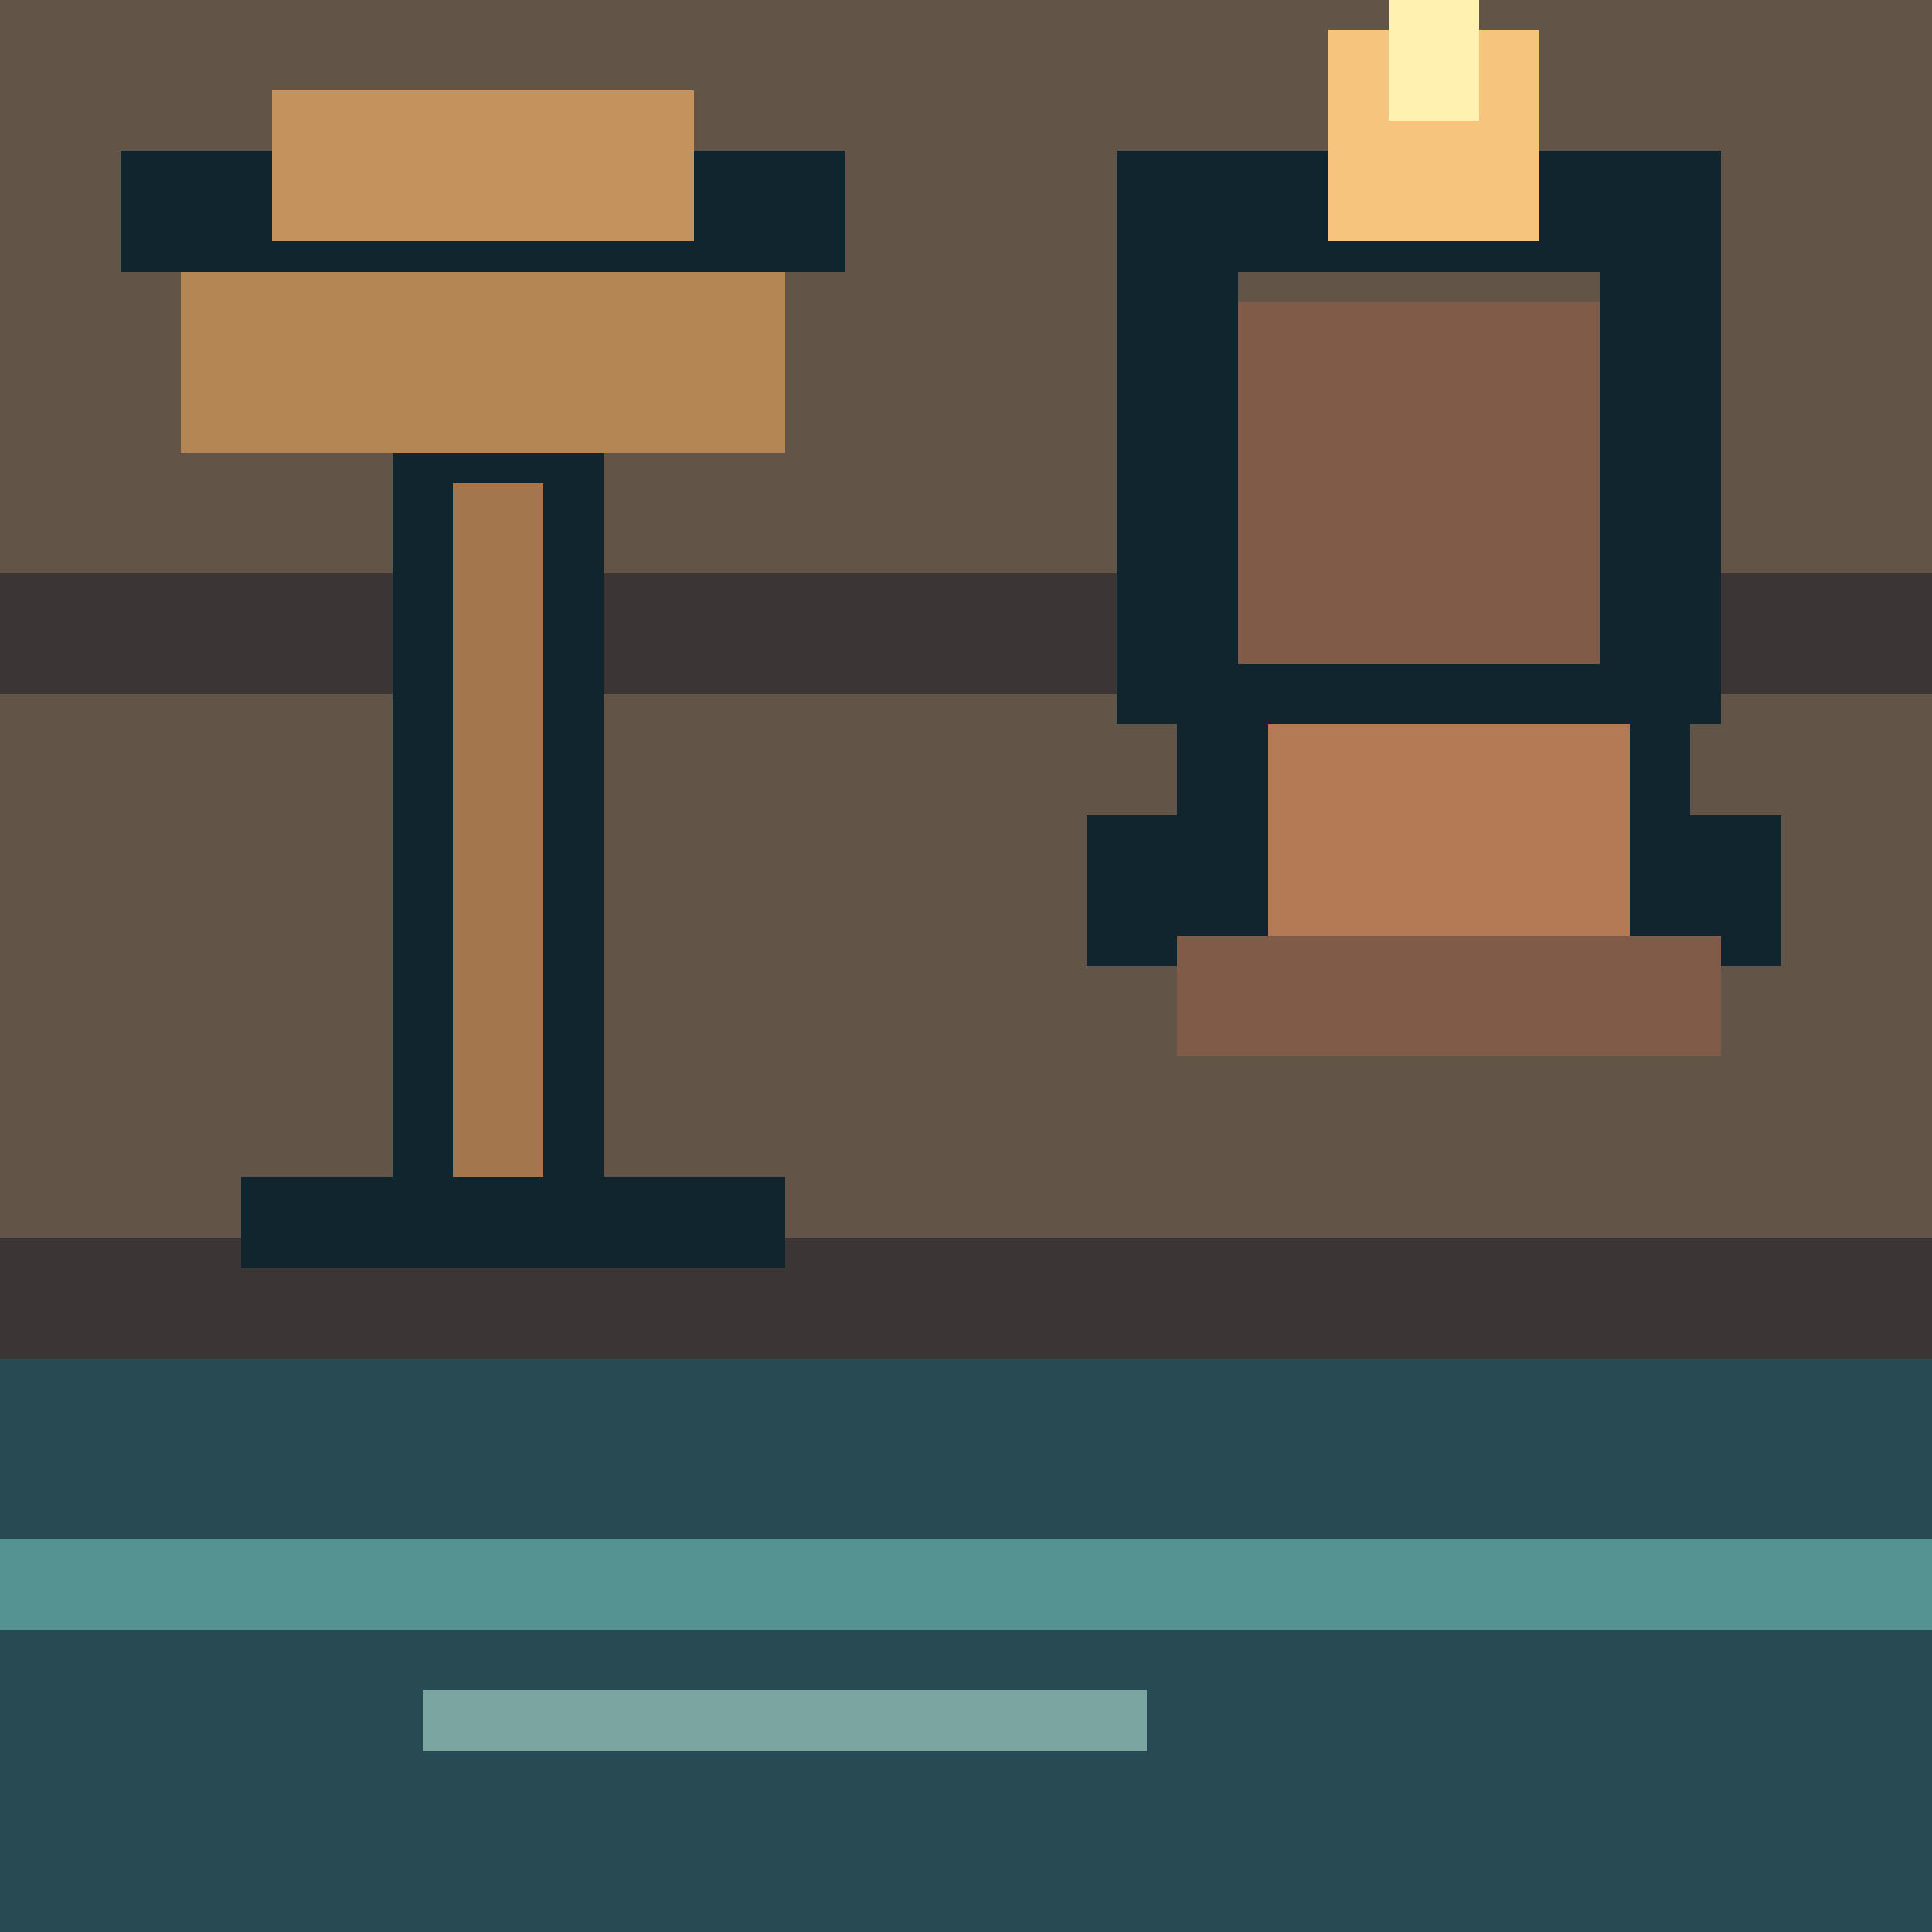
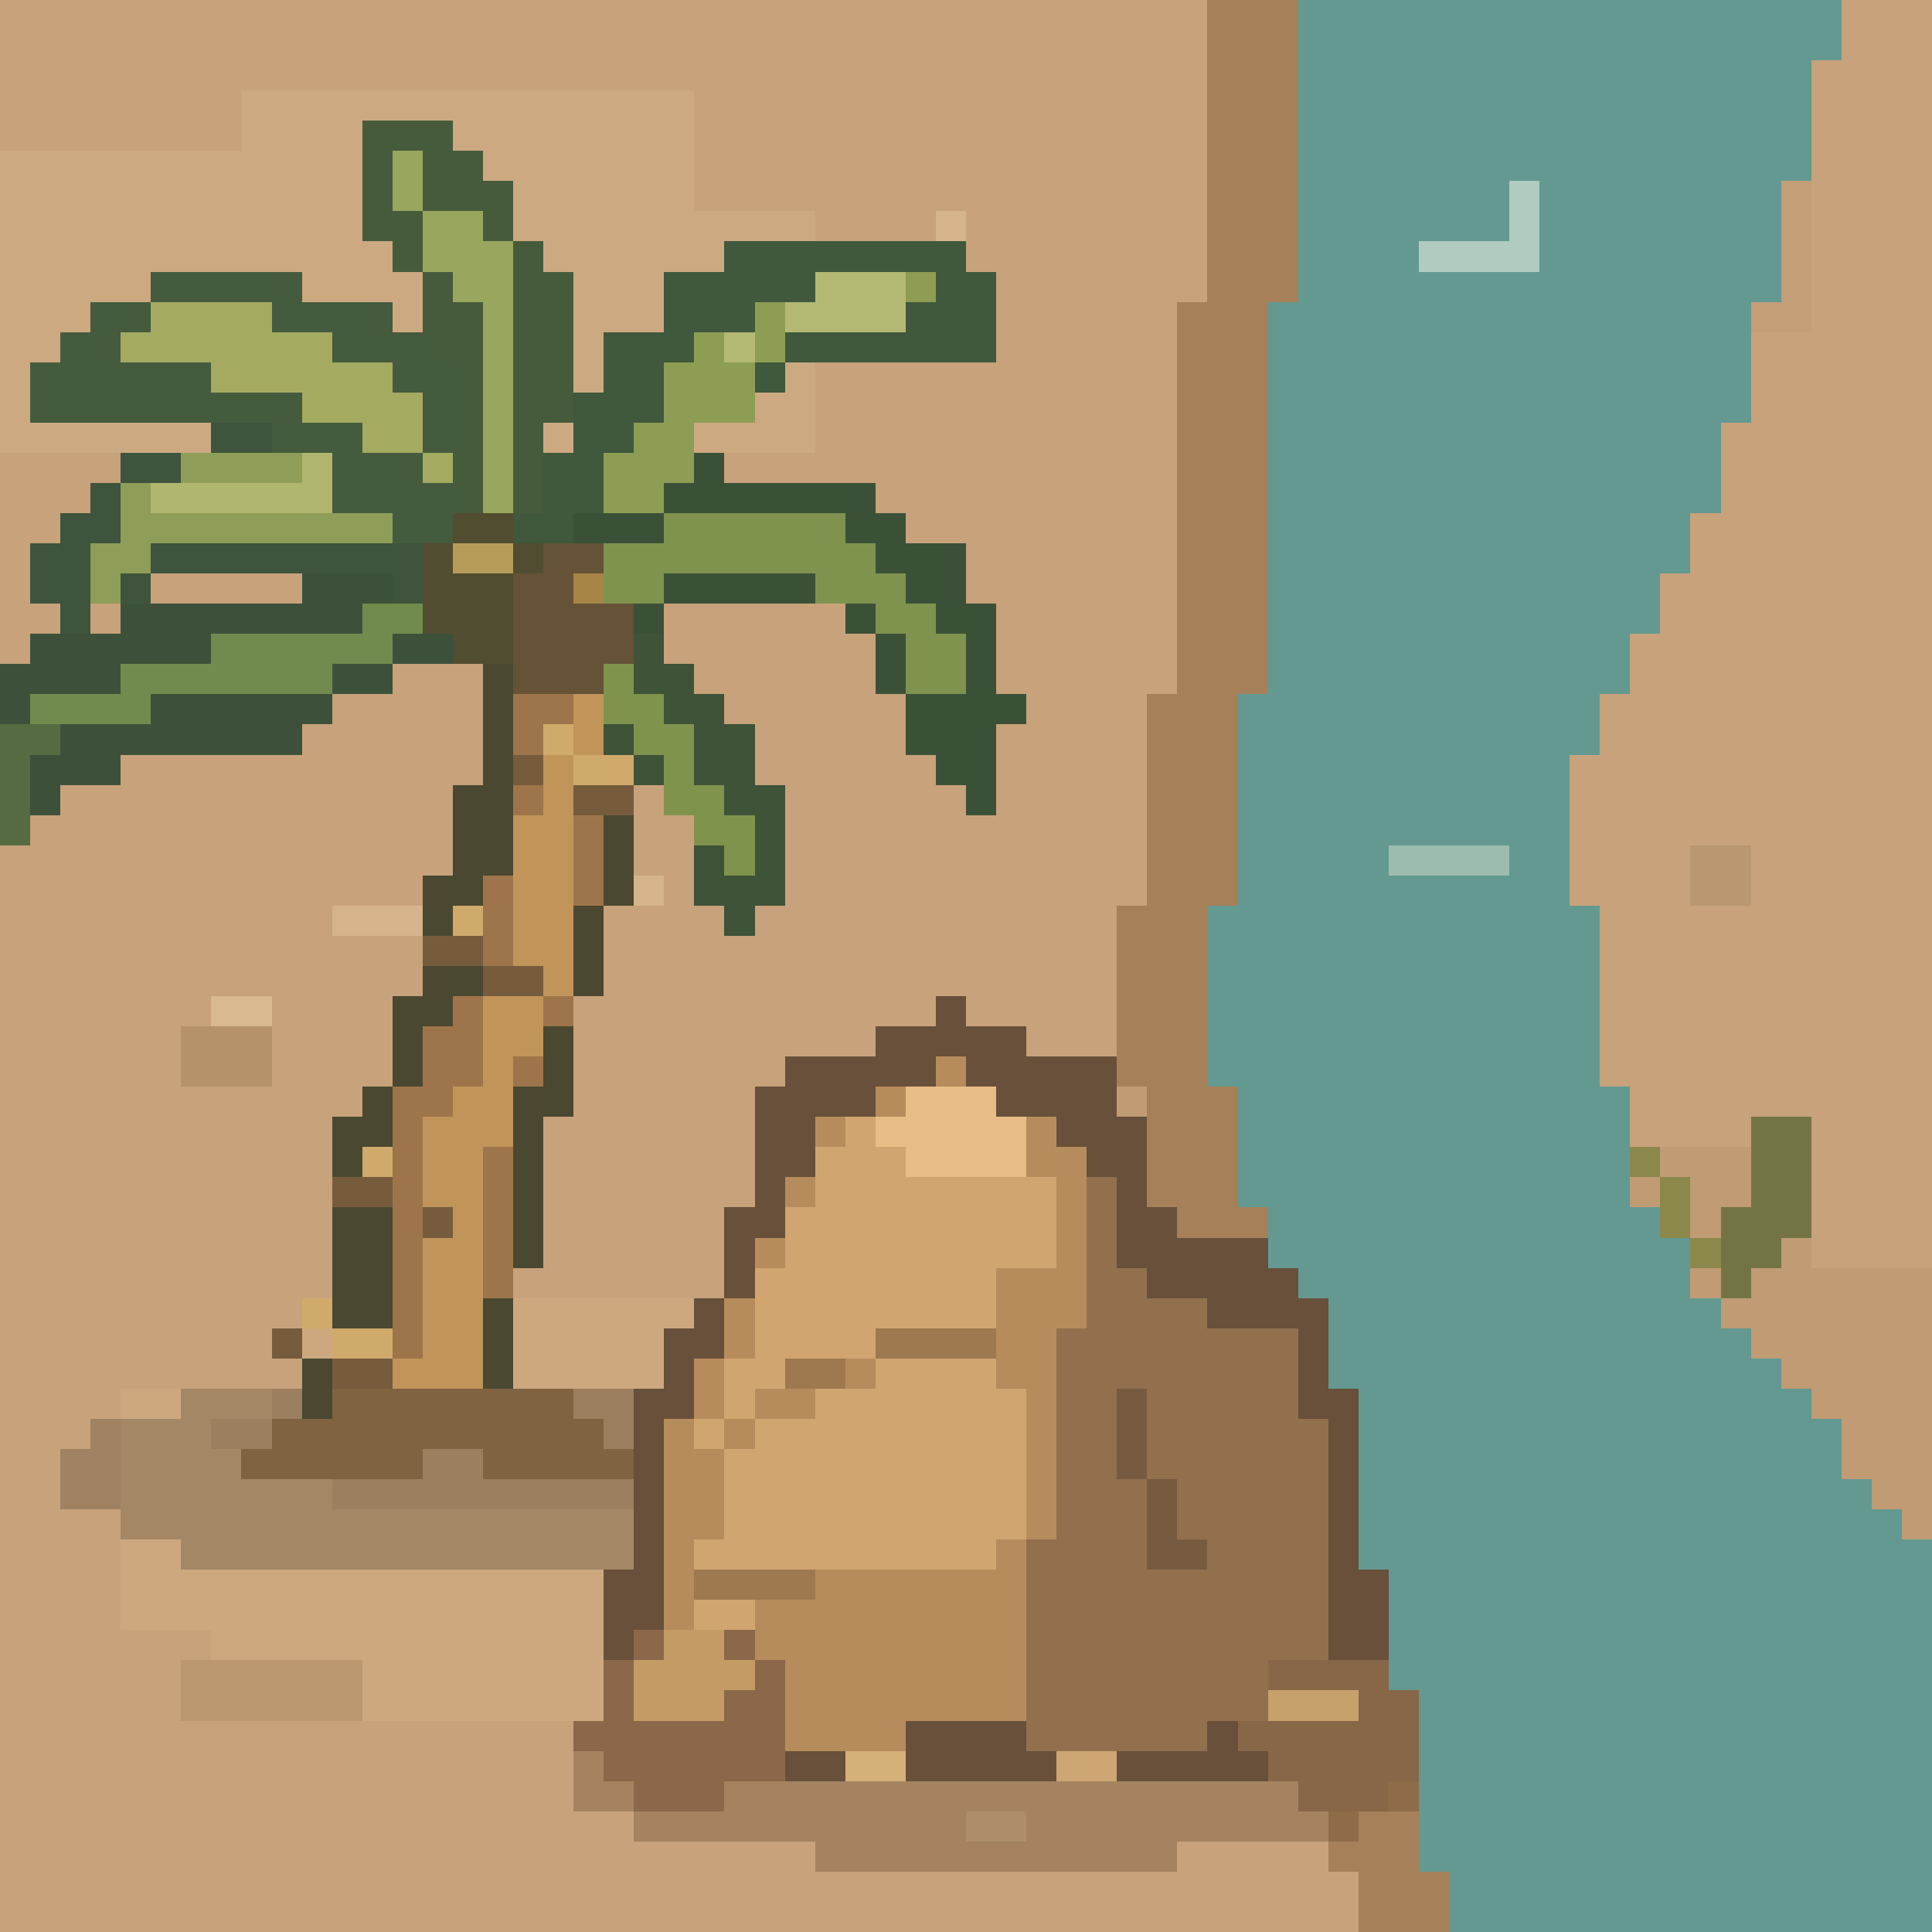
<svg xmlns="http://www.w3.org/2000/svg" width="64" height="64" viewBox="0 0 64 64" shape-rendering="crispEdges">
-   <rect x="0" y="0" width="64" height="64" fill="#625447" />
-   <rect x="0" y="19" width="64" height="4" fill="#3b3535" />
-   <rect x="0" y="41" width="64" height="4" fill="#3b3535" />
-   <rect x="0" y="45" width="64" height="19" fill="#284a53" />
-   <rect x="0" y="51" width="64" height="3" fill="#559393" />
-   <rect x="14" y="56" width="24" height="2" fill="#7aa5a1" />
-   <rect x="4" y="5" width="24" height="4" fill="#10252d" />
-   <rect x="6" y="9" width="20" height="6" fill="#b48654" />
-   <rect x="9" y="3" width="14" height="5" fill="#c3925d" />
-   <rect x="13" y="15" width="7" height="24" fill="#10252d" />
-   <rect x="15" y="16" width="3" height="25" fill="#a4764e" />
-   <rect x="8" y="39" width="18" height="3" fill="#10252d" />
-   <rect x="36" y="27" width="23" height="5" fill="#10252d" />
-   <rect x="39" y="21" width="17" height="8" fill="#10252d" />
-   <rect x="42" y="24" width="12" height="7" fill="#b47a56" />
-   <rect x="39" y="31" width="18" height="4" fill="#805b47" />
-   <rect x="37" y="5" width="20" height="4" fill="#10252d" />
-   <rect x="37" y="9" width="4" height="15" fill="#10252d" />
-   <rect x="53" y="9" width="4" height="15" fill="#10252d" />
-   <rect x="41" y="10" width="12" height="12" fill="#805b47" />
-   <rect x="44" y="1" width="7" height="7" fill="#f6c47d" />
-   <rect x="46" y="0" width="3" height="4" fill="#fff1b0" />
+   <rect x="43" y="0" width="18" height="2" fill="#639991" />
+   <rect x="61" y="0" width="3" height="2" fill="#c7a27b" />
+   <rect x="0" y="0" width="40" height="3" fill="#c7a27b" />
+   <rect x="8" y="3" width="15" height="1" fill="#cca981" />
+   <rect x="0" y="3" width="8" height="2" fill="#c7a27b" />
+   <rect x="8" y="4" width="4" height="1" fill="#cca981" />
+   <rect x="12" y="4" width="3" height="1" fill="#465b3b" />
+   <rect x="15" y="4" width="8" height="1" fill="#cca981" />
+   <rect x="14" y="5" width="2" height="1" fill="#465b3b" />
+   <rect x="16" y="5" width="7" height="1" fill="#cca981" />
+   <rect x="43" y="2" width="17" height="4" fill="#639991" />
+   <rect x="12" y="5" width="1" height="2" fill="#465b3b" />
+   <rect x="13" y="5" width="1" height="2" fill="#98a75d" />
+   <rect x="14" y="6" width="3" height="1" fill="#465b3b" />
+   <rect x="17" y="6" width="6" height="1" fill="#cca981" />
+   <rect x="23" y="3" width="17" height="4" fill="#c7a27b" />
+   <rect x="0" y="5" width="12" height="3" fill="#cca981" />
+   <rect x="12" y="7" width="2" height="1" fill="#465b3b" />
+   <rect x="14" y="7" width="2" height="1" fill="#98a75d" />
+   <rect x="16" y="7" width="1" height="1" fill="#465b3b" />
+   <rect x="17" y="7" width="10" height="1" fill="#cca981" />
+   <rect x="27" y="7" width="4" height="1" fill="#c7a27b" />
+   <rect x="31" y="7" width="1" height="1" fill="#d7b58c" />
+   <rect x="43" y="6" width="7" height="2" fill="#639991" />
+   <rect x="50" y="6" width="1" height="2" fill="#b1cbc0" />
+   <rect x="0" y="8" width="13" height="1" fill="#cca981" />
+   <rect x="13" y="8" width="1" height="1" fill="#465b3b" />
+   <rect x="14" y="8" width="3" height="1" fill="#98a75d" />
+   <rect x="17" y="8" width="1" height="1" fill="#465b3b" />
+   <rect x="18" y="8" width="6" height="1" fill="#cca981" />
+   <rect x="24" y="8" width="8" height="1" fill="#40583c" />
+   <rect x="32" y="7" width="8" height="2" fill="#c7a27b" />
+   <rect x="43" y="8" width="4" height="1" fill="#639991" />
+   <rect x="47" y="8" width="4" height="1" fill="#b1cbc0" />
+   <rect x="51" y="6" width="8" height="3" fill="#639991" />
+   <rect x="0" y="9" width="5" height="1" fill="#cca981" />
+   <rect x="5" y="9" width="5" height="1" fill="#455b3d" />
+   <rect x="10" y="9" width="4" height="1" fill="#cca981" />
+   <rect x="14" y="9" width="1" height="1" fill="#465b3b" />
+   <rect x="15" y="9" width="2" height="1" fill="#98a75d" />
+   <rect x="22" y="9" width="5" height="1" fill="#40583c" />
+   <rect x="27" y="9" width="3" height="1" fill="#b3b973" />
+   <rect x="30" y="9" width="1" height="1" fill="#8d9d53" />
+   <rect x="31" y="9" width="2" height="1" fill="#40583c" />
+   <rect x="33" y="9" width="7" height="1" fill="#c7a27b" />
+   <rect x="40" y="0" width="3" height="10" fill="#a58058" />
+   <rect x="43" y="9" width="16" height="1" fill="#639991" />
+   <rect x="59" y="6" width="1" height="4" fill="#c39e77" />
+   <rect x="0" y="10" width="3" height="1" fill="#cca981" />
+   <rect x="3" y="10" width="2" height="1" fill="#455b3d" />
+   <rect x="5" y="10" width="4" height="1" fill="#a4aa60" />
+   <rect x="9" y="10" width="4" height="1" fill="#455b3d" />
+   <rect x="13" y="10" width="1" height="1" fill="#cca981" />
+   <rect x="19" y="9" width="3" height="2" fill="#cca981" />
+   <rect x="22" y="10" width="3" height="1" fill="#40583c" />
+   <rect x="26" y="10" width="4" height="1" fill="#b3b973" />
+   <rect x="30" y="10" width="3" height="1" fill="#40583c" />
+   <rect x="58" y="10" width="2" height="1" fill="#c39e77" />
+   <rect x="60" y="2" width="4" height="9" fill="#c7a27b" />
+   <rect x="0" y="11" width="2" height="1" fill="#cca981" />
+   <rect x="2" y="11" width="2" height="1" fill="#455b3d" />
+   <rect x="4" y="11" width="7" height="1" fill="#a4aa60" />
+   <rect x="11" y="11" width="3" height="1" fill="#455b3d" />
+   <rect x="14" y="10" width="2" height="2" fill="#465b3b" />
+   <rect x="20" y="11" width="3" height="1" fill="#40583c" />
+   <rect x="23" y="11" width="1" height="1" fill="#8d9d53" />
+   <rect x="24" y="11" width="1" height="1" fill="#b3b973" />
+   <rect x="25" y="10" width="1" height="2" fill="#8d9d53" />
+   <rect x="26" y="11" width="7" height="1" fill="#40583c" />
+   <rect x="33" y="10" width="6" height="2" fill="#c7a27b" />
+   <rect x="1" y="12" width="6" height="1" fill="#455b3d" />
+   <rect x="7" y="12" width="6" height="1" fill="#a4aa60" />
+   <rect x="13" y="12" width="2" height="1" fill="#455b3d" />
+   <rect x="19" y="11" width="1" height="2" fill="#cca981" />
+   <rect x="20" y="12" width="2" height="1" fill="#40583c" />
+   <rect x="25" y="12" width="1" height="1" fill="#40583c" />
+   <rect x="26" y="12" width="1" height="1" fill="#cca981" />
+   <rect x="0" y="12" width="1" height="2" fill="#cca981" />
+   <rect x="1" y="13" width="9" height="1" fill="#455b3d" />
+   <rect x="10" y="13" width="4" height="1" fill="#a4aa60" />
+   <rect x="17" y="9" width="2" height="5" fill="#465b3b" />
+   <rect x="19" y="13" width="3" height="1" fill="#40583c" />
+   <rect x="22" y="12" width="3" height="2" fill="#8d9d53" />
+   <rect x="25" y="13" width="2" height="1" fill="#cca981" />
+   <rect x="42" y="10" width="16" height="4" fill="#639991" />
+   <rect x="58" y="11" width="6" height="3" fill="#c7a27b" />
+   <rect x="0" y="14" width="7" height="1" fill="#cca981" />
+   <rect x="7" y="14" width="2" height="1" fill="#3e543c" />
+   <rect x="9" y="14" width="3" height="1" fill="#455b3d" />
+   <rect x="12" y="14" width="2" height="1" fill="#a4aa60" />
+   <rect x="14" y="13" width="1" height="2" fill="#455b3d" />
+   <rect x="18" y="14" width="1" height="1" fill="#cca981" />
+   <rect x="19" y="14" width="2" height="1" fill="#40583c" />
+   <rect x="21" y="14" width="2" height="1" fill="#8d9d53" />
+   <rect x="23" y="14" width="4" height="1" fill="#cca981" />
+   <rect x="27" y="12" width="12" height="3" fill="#c7a27b" />
+   <rect x="0" y="15" width="4" height="1" fill="#c7a27b" />
+   <rect x="4" y="15" width="2" height="1" fill="#3e543c" />
+   <rect x="6" y="15" width="4" height="1" fill="#8e9d58" />
+   <rect x="10" y="15" width="1" height="1" fill="#b0b66d" />
+   <rect x="11" y="15" width="3" height="1" fill="#455b3d" />
+   <rect x="14" y="15" width="1" height="1" fill="#a4aa60" />
+   <rect x="20" y="15" width="3" height="1" fill="#8d9d53" />
+   <rect x="23" y="15" width="1" height="1" fill="#3b5137" />
+   <rect x="24" y="15" width="15" height="1" fill="#c7a27b" />
+   <rect x="0" y="16" width="3" height="1" fill="#c7a27b" />
+   <rect x="3" y="16" width="1" height="1" fill="#3e543c" />
+   <rect x="4" y="16" width="1" height="1" fill="#8e9d58" />
+   <rect x="5" y="16" width="6" height="1" fill="#b0b66d" />
+   <rect x="11" y="16" width="4" height="1" fill="#455b3d" />
+   <rect x="15" y="12" width="1" height="5" fill="#465b3b" />
+   <rect x="16" y="10" width="1" height="7" fill="#98a75d" />
+   <rect x="17" y="14" width="1" height="3" fill="#465b3b" />
+   <rect x="18" y="15" width="2" height="2" fill="#40583c" />
+   <rect x="20" y="16" width="2" height="1" fill="#8d9d53" />
+   <rect x="22" y="16" width="7" height="1" fill="#3b5137" />
+   <rect x="29" y="16" width="10" height="1" fill="#c7a27b" />
+   <rect x="42" y="14" width="15" height="3" fill="#639991" />
+   <rect x="57" y="14" width="7" height="3" fill="#c7a27b" />
+   <rect x="0" y="17" width="2" height="1" fill="#c7a27b" />
+   <rect x="2" y="17" width="2" height="1" fill="#3e543c" />
+   <rect x="4" y="17" width="9" height="1" fill="#8e9d58" />
+   <rect x="13" y="17" width="2" height="1" fill="#455b3d" />
+   <rect x="15" y="17" width="2" height="1" fill="#514d30" />
+   <rect x="17" y="17" width="2" height="1" fill="#40583c" />
+   <rect x="19" y="17" width="3" height="1" fill="#3b5137" />
+   <rect x="22" y="17" width="6" height="1" fill="#7f934e" />
+   <rect x="28" y="17" width="2" height="1" fill="#3b5137" />
+   <rect x="30" y="17" width="9" height="1" fill="#c7a27b" />
+   <rect x="3" y="18" width="2" height="1" fill="#8e9d58" />
+   <rect x="5" y="18" width="9" height="1" fill="#3e543c" />
+   <rect x="14" y="18" width="1" height="1" fill="#514d30" />
+   <rect x="15" y="18" width="2" height="1" fill="#b69b59" />
+   <rect x="17" y="18" width="1" height="1" fill="#514d30" />
+   <rect x="18" y="18" width="2" height="1" fill="#655237" />
+   <rect x="20" y="18" width="9" height="1" fill="#7f934e" />
+   <rect x="29" y="18" width="3" height="1" fill="#3b5137" />
+   <rect x="42" y="17" width="14" height="2" fill="#639991" />
+   <rect x="56" y="17" width="8" height="2" fill="#c7a27b" />
+   <rect x="0" y="18" width="1" height="2" fill="#c7a27b" />
+   <rect x="1" y="18" width="2" height="2" fill="#3e543c" />
+   <rect x="3" y="19" width="1" height="1" fill="#8e9d58" />
+   <rect x="4" y="19" width="1" height="1" fill="#3e543c" />
+   <rect x="5" y="19" width="5" height="1" fill="#c7a27b" />
+   <rect x="10" y="19" width="3" height="1" fill="#3d513a" />
+   <rect x="13" y="19" width="1" height="1" fill="#3e543c" />
+   <rect x="17" y="19" width="2" height="1" fill="#655237" />
+   <rect x="19" y="19" width="1" height="1" fill="#a68547" />
+   <rect x="20" y="19" width="2" height="1" fill="#7f934e" />
+   <rect x="22" y="19" width="5" height="1" fill="#3b5137" />
+   <rect x="27" y="19" width="3" height="1" fill="#7f934e" />
+   <rect x="30" y="19" width="2" height="1" fill="#3b5137" />
+   <rect x="32" y="18" width="7" height="2" fill="#c7a27b" />
+   <rect x="0" y="20" width="2" height="1" fill="#c7a27b" />
+   <rect x="2" y="20" width="1" height="1" fill="#3e543c" />
+   <rect x="3" y="20" width="1" height="1" fill="#c7a27b" />
+   <rect x="4" y="20" width="8" height="1" fill="#3d513a" />
+   <rect x="12" y="20" width="2" height="1" fill="#718b4e" />
+   <rect x="14" y="19" width="3" height="2" fill="#514d30" />
+   <rect x="21" y="20" width="1" height="1" fill="#3b5137" />
+   <rect x="22" y="20" width="6" height="1" fill="#c7a27b" />
+   <rect x="28" y="20" width="1" height="1" fill="#3b5137" />
+   <rect x="29" y="20" width="2" height="1" fill="#7f934e" />
+   <rect x="31" y="20" width="2" height="1" fill="#3b5137" />
+   <rect x="42" y="19" width="13" height="2" fill="#639991" />
+   <rect x="55" y="19" width="9" height="2" fill="#c7a27b" />
+   <rect x="0" y="21" width="1" height="1" fill="#c7a27b" />
+   <rect x="1" y="21" width="6" height="1" fill="#3d513a" />
+   <rect x="7" y="21" width="6" height="1" fill="#718b4e" />
+   <rect x="13" y="21" width="2" height="1" fill="#3d513a" />
+   <rect x="15" y="21" width="2" height="1" fill="#514d30" />
+   <rect x="17" y="20" width="4" height="2" fill="#655237" />
+   <rect x="21" y="21" width="1" height="1" fill="#3e5337" />
+   <rect x="22" y="21" width="7" height="1" fill="#c7a27b" />
+   <rect x="0" y="22" width="4" height="1" fill="#3d513a" />
+   <rect x="4" y="22" width="7" height="1" fill="#718b4e" />
+   <rect x="11" y="22" width="2" height="1" fill="#3d513a" />
+   <rect x="13" y="22" width="3" height="1" fill="#c7a27b" />
+   <rect x="17" y="22" width="3" height="1" fill="#655237" />
+   <rect x="20" y="22" width="1" height="1" fill="#80934d" />
+   <rect x="21" y="22" width="2" height="1" fill="#3e5337" />
+   <rect x="23" y="22" width="6" height="1" fill="#c7a27b" />
+   <rect x="29" y="21" width="1" height="2" fill="#3b5137" />
+   <rect x="30" y="21" width="2" height="2" fill="#7f934e" />
+   <rect x="32" y="21" width="1" height="2" fill="#3b5137" />
+   <rect x="33" y="20" width="6" height="3" fill="#c7a27b" />
+   <rect x="39" y="10" width="3" height="13" fill="#a58058" />
+   <rect x="42" y="21" width="12" height="2" fill="#639991" />
+   <rect x="54" y="21" width="10" height="2" fill="#c7a27b" />
+   <rect x="0" y="23" width="1" height="1" fill="#3d513a" />
+   <rect x="1" y="23" width="4" height="1" fill="#718b4e" />
+   <rect x="5" y="23" width="6" height="1" fill="#3d513a" />
+   <rect x="11" y="23" width="5" height="1" fill="#c7a27b" />
+   <rect x="17" y="23" width="2" height="1" fill="#9e754a" />
+   <rect x="20" y="23" width="2" height="1" fill="#80934d" />
+   <rect x="22" y="23" width="2" height="1" fill="#3e5337" />
+   <rect x="24" y="23" width="6" height="1" fill="#c7a27b" />
+   <rect x="30" y="23" width="4" height="1" fill="#3b5137" />
+   <rect x="34" y="23" width="4" height="1" fill="#c7a27b" />
+   <rect x="0" y="24" width="2" height="1" fill="#566b42" />
+   <rect x="2" y="24" width="8" height="1" fill="#3d513a" />
+   <rect x="10" y="24" width="6" height="1" fill="#c7a27b" />
+   <rect x="17" y="24" width="1" height="1" fill="#9e754a" />
+   <rect x="18" y="24" width="1" height="1" fill="#cfaa6b" />
+   <rect x="19" y="23" width="1" height="2" fill="#c1945a" />
+   <rect x="20" y="24" width="1" height="1" fill="#3e5337" />
+   <rect x="21" y="24" width="2" height="1" fill="#80934d" />
+   <rect x="25" y="24" width="5" height="1" fill="#c7a27b" />
+   <rect x="30" y="24" width="3" height="1" fill="#3b5137" />
+   <rect x="41" y="23" width="12" height="2" fill="#639991" />
+   <rect x="53" y="23" width="11" height="2" fill="#c7a27b" />
+   <rect x="1" y="25" width="3" height="1" fill="#3d513a" />
+   <rect x="4" y="25" width="12" height="1" fill="#c7a27b" />
+   <rect x="16" y="22" width="1" height="4" fill="#4a4831" />
+   <rect x="17" y="25" width="1" height="1" fill="#765c3d" />
+   <rect x="19" y="25" width="2" height="1" fill="#cfaa6b" />
+   <rect x="21" y="25" width="1" height="1" fill="#3e5337" />
+   <rect x="22" y="25" width="1" height="1" fill="#80934d" />
+   <rect x="23" y="24" width="2" height="2" fill="#3e5337" />
+   <rect x="25" y="25" width="6" height="1" fill="#c7a27b" />
+   <rect x="31" y="25" width="2" height="1" fill="#3b5137" />
+   <rect x="1" y="26" width="1" height="1" fill="#3d513a" />
+   <rect x="2" y="26" width="13" height="1" fill="#c7a27b" />
+   <rect x="17" y="26" width="1" height="1" fill="#9e754a" />
+   <rect x="18" y="25" width="1" height="2" fill="#c1945a" />
+   <rect x="19" y="26" width="2" height="1" fill="#765c3d" />
+   <rect x="21" y="26" width="1" height="1" fill="#c7a27b" />
+   <rect x="22" y="26" width="2" height="1" fill="#80934d" />
+   <rect x="24" y="26" width="2" height="1" fill="#3e5337" />
+   <rect x="26" y="26" width="6" height="1" fill="#c7a27b" />
+   <rect x="32" y="26" width="1" height="1" fill="#3b5137" />
+   <rect x="33" y="24" width="5" height="3" fill="#c7a27b" />
+   <rect x="0" y="25" width="1" height="3" fill="#566b42" />
+   <rect x="1" y="27" width="14" height="1" fill="#c7a27b" />
+   <rect x="23" y="27" width="2" height="1" fill="#80934d" />
+   <rect x="41" y="25" width="11" height="3" fill="#639991" />
+   <rect x="52" y="25" width="12" height="3" fill="#c7a27b" />
+   <rect x="0" y="28" width="15" height="1" fill="#c7a27b" />
+   <rect x="15" y="26" width="2" height="3" fill="#4a4831" />
+   <rect x="21" y="27" width="2" height="2" fill="#c7a27b" />
+   <rect x="23" y="28" width="1" height="1" fill="#3e5337" />
+   <rect x="24" y="28" width="1" height="1" fill="#80934d" />
+   <rect x="25" y="27" width="1" height="2" fill="#3e5337" />
+   <rect x="41" y="28" width="5" height="1" fill="#639991" />
+   <rect x="46" y="28" width="4" height="1" fill="#9cbcae" />
+   <rect x="50" y="28" width="2" height="1" fill="#639991" />
+   <rect x="0" y="29" width="14" height="1" fill="#c7a27b" />
+   <rect x="14" y="29" width="2" height="1" fill="#4a4831" />
+   <rect x="19" y="27" width="1" height="3" fill="#9e754a" />
+   <rect x="20" y="27" width="1" height="3" fill="#4a4831" />
+   <rect x="21" y="29" width="1" height="1" fill="#d5b38b" />
+   <rect x="22" y="29" width="1" height="1" fill="#c7a27b" />
+   <rect x="23" y="29" width="3" height="1" fill="#3e5337" />
+   <rect x="26" y="27" width="12" height="3" fill="#c7a27b" />
+   <rect x="38" y="23" width="3" height="7" fill="#a58058" />
+   <rect x="41" y="29" width="11" height="1" fill="#639991" />
+   <rect x="52" y="28" width="4" height="2" fill="#c7a27b" />
+   <rect x="56" y="28" width="2" height="2" fill="#b99770" />
+   <rect x="58" y="28" width="6" height="2" fill="#c7a27b" />
+   <rect x="0" y="30" width="11" height="1" fill="#c7a27b" />
+   <rect x="11" y="30" width="3" height="1" fill="#d5b38b" />
+   <rect x="14" y="30" width="1" height="1" fill="#4a4831" />
+   <rect x="15" y="30" width="1" height="1" fill="#cfaa6b" />
+   <rect x="20" y="30" width="4" height="1" fill="#c7a27b" />
+   <rect x="24" y="30" width="1" height="1" fill="#3e5337" />
+   <rect x="25" y="30" width="12" height="1" fill="#c7a27b" />
+   <rect x="14" y="31" width="2" height="1" fill="#765c3d" />
+   <rect x="16" y="29" width="1" height="3" fill="#9e754a" />
+   <rect x="17" y="27" width="2" height="5" fill="#c1945a" />
+   <rect x="0" y="31" width="14" height="2" fill="#c7a27b" />
+   <rect x="14" y="32" width="2" height="1" fill="#4a4831" />
+   <rect x="16" y="32" width="2" height="1" fill="#765c3d" />
+   <rect x="18" y="32" width="1" height="1" fill="#c1945a" />
+   <rect x="19" y="30" width="1" height="3" fill="#4a4831" />
+   <rect x="20" y="31" width="17" height="2" fill="#c7a27b" />
+   <rect x="0" y="33" width="7" height="1" fill="#c7a27b" />
+   <rect x="7" y="33" width="2" height="1" fill="#d9b990" />
+   <rect x="13" y="33" width="2" height="1" fill="#4a4831" />
+   <rect x="15" y="33" width="1" height="1" fill="#9e754a" />
+   <rect x="18" y="33" width="1" height="1" fill="#9e754a" />
+   <rect x="19" y="33" width="12" height="1" fill="#c7a27b" />
+   <rect x="31" y="33" width="1" height="1" fill="#68503b" />
+   <rect x="32" y="33" width="5" height="1" fill="#c7a27b" />
+   <rect x="16" y="33" width="2" height="2" fill="#c1945a" />
+   <rect x="19" y="34" width="10" height="1" fill="#c7a27b" />
+   <rect x="29" y="34" width="5" height="1" fill="#68503b" />
+   <rect x="34" y="34" width="3" height="1" fill="#c7a27b" />
+   <rect x="0" y="34" width="6" height="2" fill="#c7a27b" />
+   <rect x="6" y="34" width="3" height="2" fill="#b6926b" />
+   <rect x="9" y="33" width="4" height="3" fill="#c7a27b" />
+   <rect x="13" y="34" width="1" height="2" fill="#4a4831" />
+   <rect x="14" y="34" width="2" height="2" fill="#9e754a" />
+   <rect x="16" y="35" width="1" height="1" fill="#c1945a" />
+   <rect x="17" y="35" width="1" height="1" fill="#9e754a" />
+   <rect x="18" y="34" width="1" height="2" fill="#4a4831" />
+   <rect x="19" y="35" width="7" height="1" fill="#c7a27b" />
+   <rect x="26" y="35" width="5" height="1" fill="#68503b" />
+   <rect x="31" y="35" width="1" height="1" fill="#b78c5c" />
+   <rect x="32" y="35" width="5" height="1" fill="#68503b" />
+   <rect x="37" y="30" width="3" height="6" fill="#a58058" />
+   <rect x="40" y="30" width="13" height="6" fill="#639991" />
+   <rect x="53" y="30" width="11" height="6" fill="#c7a27b" />
+   <rect x="0" y="36" width="12" height="1" fill="#c7a27b" />
+   <rect x="12" y="36" width="1" height="1" fill="#4a4831" />
+   <rect x="13" y="36" width="2" height="1" fill="#9e754a" />
+   <rect x="15" y="36" width="2" height="1" fill="#c1945a" />
+   <rect x="17" y="36" width="2" height="1" fill="#4a4831" />
+   <rect x="19" y="36" width="6" height="1" fill="#c7a27b" />
+   <rect x="25" y="36" width="4" height="1" fill="#68503b" />
+   <rect x="29" y="36" width="1" height="1" fill="#b78c5c" />
+   <rect x="30" y="36" width="3" height="1" fill="#e8bd85" />
+   <rect x="33" y="36" width="4" height="1" fill="#68503b" />
+   <rect x="37" y="36" width="1" height="1" fill="#c09b74" />
+   <rect x="54" y="36" width="10" height="1" fill="#c7a27b" />
+   <rect x="11" y="37" width="2" height="1" fill="#4a4831" />
+   <rect x="14" y="37" width="3" height="1" fill="#c1945a" />
+   <rect x="27" y="37" width="1" height="1" fill="#b78c5c" />
+   <rect x="28" y="37" width="1" height="1" fill="#d1a570" />
+   <rect x="29" y="37" width="5" height="1" fill="#e8bd85" />
+   <rect x="34" y="37" width="1" height="1" fill="#b78c5c" />
+   <rect x="35" y="37" width="3" height="1" fill="#68503b" />
+   <rect x="54" y="37" width="4" height="1" fill="#c7a27b" />
+   <rect x="11" y="38" width="1" height="1" fill="#4a4831" />
+   <rect x="12" y="38" width="1" height="1" fill="#cfaa6b" />
+   <rect x="25" y="37" width="2" height="2" fill="#68503b" />
+   <rect x="27" y="38" width="3" height="1" fill="#d1a570" />
+   <rect x="30" y="38" width="4" height="1" fill="#e8bd85" />
+   <rect x="34" y="38" width="2" height="1" fill="#b78c5c" />
+   <rect x="36" y="38" width="2" height="1" fill="#68503b" />
+   <rect x="54" y="38" width="1" height="1" fill="#8c884c" />
+   <rect x="55" y="38" width="3" height="1" fill="#c09b74" />
+   <rect x="11" y="39" width="2" height="1" fill="#765c3d" />
+   <rect x="14" y="38" width="2" height="2" fill="#c1945a" />
+   <rect x="18" y="37" width="7" height="3" fill="#c7a27b" />
+   <rect x="25" y="39" width="1" height="1" fill="#68503b" />
+   <rect x="26" y="39" width="1" height="1" fill="#b78c5c" />
+   <rect x="27" y="39" width="8" height="1" fill="#d1a570" />
+   <rect x="37" y="39" width="1" height="1" fill="#68503b" />
+   <rect x="38" y="36" width="3" height="4" fill="#a58058" />
+   <rect x="41" y="36" width="13" height="4" fill="#639991" />
+   <rect x="54" y="39" width="1" height="1" fill="#c09b74" />
+   <rect x="56" y="39" width="2" height="1" fill="#c09b74" />
+   <rect x="58" y="37" width="2" height="3" fill="#737443" />
+   <rect x="14" y="40" width="1" height="1" fill="#765c3d" />
+   <rect x="15" y="40" width="1" height="1" fill="#c1945a" />
+   <rect x="24" y="40" width="2" height="1" fill="#68503b" />
+   <rect x="37" y="40" width="2" height="1" fill="#68503b" />
+   <rect x="39" y="40" width="3" height="1" fill="#a58058" />
+   <rect x="42" y="40" width="13" height="1" fill="#639991" />
+   <rect x="55" y="39" width="1" height="2" fill="#8c884c" />
+   <rect x="56" y="40" width="1" height="1" fill="#c09b74" />
+   <rect x="57" y="40" width="3" height="1" fill="#737443" />
+   <rect x="17" y="37" width="1" height="5" fill="#4a4831" />
+   <rect x="18" y="40" width="6" height="2" fill="#c7a27b" />
+   <rect x="25" y="41" width="1" height="1" fill="#b78c5c" />
+   <rect x="26" y="40" width="9" height="2" fill="#d1a570" />
+   <rect x="35" y="39" width="1" height="3" fill="#b78c5c" />
+   <rect x="36" y="39" width="1" height="3" fill="#92704e" />
+   <rect x="37" y="41" width="5" height="1" fill="#68503b" />
+   <rect x="42" y="41" width="14" height="1" fill="#639991" />
+   <rect x="56" y="41" width="1" height="1" fill="#8c884c" />
+   <rect x="57" y="41" width="2" height="1" fill="#737443" />
+   <rect x="59" y="41" width="1" height="1" fill="#c09b74" />
+   <rect x="60" y="37" width="4" height="5" fill="#c7a27b" />
+   <rect x="0" y="37" width="11" height="6" fill="#c7a27b" />
+   <rect x="16" y="38" width="1" height="5" fill="#9e754a" />
+   <rect x="17" y="42" width="7" height="1" fill="#c7a27b" />
+   <rect x="24" y="41" width="1" height="2" fill="#68503b" />
+   <rect x="36" y="42" width="2" height="1" fill="#92704e" />
+   <rect x="38" y="42" width="5" height="1" fill="#68503b" />
+   <rect x="43" y="42" width="13" height="1" fill="#639991" />
+   <rect x="56" y="42" width="1" height="1" fill="#c09b74" />
+   <rect x="57" y="42" width="1" height="1" fill="#737443" />
+   <rect x="58" y="42" width="6" height="1" fill="#c09b74" />
+   <rect x="0" y="43" width="10" height="1" fill="#c7a27b" />
+   <rect x="10" y="43" width="1" height="1" fill="#cfaa6b" />
+   <rect x="11" y="40" width="2" height="4" fill="#4a4831" />
+   <rect x="17" y="43" width="6" height="1" fill="#cda87f" />
+   <rect x="23" y="43" width="1" height="1" fill="#68503b" />
+   <rect x="25" y="42" width="8" height="2" fill="#d1a570" />
+   <rect x="33" y="42" width="3" height="2" fill="#b78c5c" />
+   <rect x="36" y="43" width="4" height="1" fill="#92704e" />
+   <rect x="40" y="43" width="4" height="1" fill="#68503b" />
+   <rect x="44" y="43" width="13" height="1" fill="#639991" />
+   <rect x="57" y="43" width="7" height="1" fill="#c09b74" />
+   <rect x="0" y="44" width="9" height="1" fill="#c7a27b" />
+   <rect x="9" y="44" width="1" height="1" fill="#765c3d" />
+   <rect x="10" y="44" width="1" height="1" fill="#cda87f" />
+   <rect x="11" y="44" width="2" height="1" fill="#cfaa6b" />
+   <rect x="13" y="37" width="1" height="8" fill="#9e754a" />
+   <rect x="14" y="41" width="2" height="4" fill="#c1945a" />
+   <rect x="22" y="44" width="2" height="1" fill="#68503b" />
+   <rect x="24" y="43" width="1" height="2" fill="#b78c5c" />
+   <rect x="25" y="44" width="4" height="1" fill="#d1a570" />
+   <rect x="29" y="44" width="4" height="1" fill="#9e784f" />
+   <rect x="44" y="44" width="14" height="1" fill="#639991" />
+   <rect x="58" y="44" width="6" height="1" fill="#c09b74" />
+   <rect x="0" y="45" width="10" height="1" fill="#c7a27b" />
+   <rect x="11" y="45" width="2" height="1" fill="#765c3d" />
+   <rect x="13" y="45" width="3" height="1" fill="#c1945a" />
+   <rect x="16" y="43" width="1" height="3" fill="#4a4831" />
+   <rect x="17" y="44" width="5" height="2" fill="#cda87f" />
+   <rect x="22" y="45" width="1" height="1" fill="#68503b" />
+   <rect x="24" y="45" width="2" height="1" fill="#d1a570" />
+   <rect x="26" y="45" width="2" height="1" fill="#9e784f" />
+   <rect x="28" y="45" width="1" height="1" fill="#b78c5c" />
+   <rect x="29" y="45" width="4" height="1" fill="#d1a570" />
+   <rect x="33" y="44" width="2" height="2" fill="#b78c5c" />
+   <rect x="35" y="44" width="8" height="2" fill="#92704e" />
+   <rect x="43" y="44" width="1" height="2" fill="#68503b" />
+   <rect x="44" y="45" width="15" height="1" fill="#639991" />
+   <rect x="59" y="45" width="5" height="1" fill="#c09b74" />
+   <rect x="0" y="46" width="4" height="1" fill="#c7a27b" />
+   <rect x="4" y="46" width="2" height="1" fill="#cda87f" />
+   <rect x="6" y="46" width="3" height="1" fill="#a48765" />
+   <rect x="9" y="46" width="1" height="1" fill="#9c7f5f" />
+   <rect x="10" y="45" width="1" height="2" fill="#4a4831" />
+   <rect x="11" y="46" width="8" height="1" fill="#806341" />
+   <rect x="19" y="46" width="2" height="1" fill="#9c7f5f" />
+   <rect x="21" y="46" width="2" height="1" fill="#68503b" />
+   <rect x="23" y="45" width="1" height="2" fill="#b78c5c" />
+   <rect x="24" y="46" width="1" height="1" fill="#d1a570" />
+   <rect x="25" y="46" width="2" height="1" fill="#b78c5c" />
+   <rect x="27" y="46" width="7" height="1" fill="#d1a570" />
+   <rect x="38" y="46" width="5" height="1" fill="#92704e" />
+   <rect x="43" y="46" width="2" height="1" fill="#68503b" />
+   <rect x="45" y="46" width="15" height="1" fill="#639991" />
+   <rect x="60" y="46" width="4" height="1" fill="#c09b74" />
+   <rect x="0" y="47" width="3" height="1" fill="#c7a27b" />
+   <rect x="3" y="47" width="1" height="1" fill="#a08263" />
+   <rect x="4" y="47" width="3" height="1" fill="#a48765" />
+   <rect x="7" y="47" width="2" height="1" fill="#9c7f5f" />
+   <rect x="9" y="47" width="11" height="1" fill="#806341" />
+   <rect x="20" y="47" width="1" height="1" fill="#9c7f5f" />
+   <rect x="22" y="47" width="1" height="1" fill="#b78c5c" />
+   <rect x="23" y="47" width="1" height="1" fill="#d1a570" />
+   <rect x="24" y="47" width="1" height="1" fill="#b78c5c" />
+   <rect x="25" y="47" width="9" height="1" fill="#d1a570" />
+   <rect x="4" y="48" width="4" height="1" fill="#a48765" />
+   <rect x="8" y="48" width="6" height="1" fill="#806341" />
+   <rect x="14" y="48" width="2" height="1" fill="#9c7f5f" />
+   <rect x="16" y="48" width="5" height="1" fill="#806341" />
+   <rect x="35" y="46" width="2" height="3" fill="#92704e" />
+   <rect x="37" y="46" width="1" height="3" fill="#775b41" />
+   <rect x="38" y="47" width="6" height="2" fill="#92704e" />
+   <rect x="45" y="47" width="16" height="2" fill="#639991" />
+   <rect x="61" y="47" width="3" height="2" fill="#c09b74" />
+   <rect x="0" y="48" width="2" height="2" fill="#c7a27b" />
+   <rect x="2" y="48" width="2" height="2" fill="#a08263" />
+   <rect x="4" y="49" width="7" height="1" fill="#a48765" />
+   <rect x="11" y="49" width="10" height="1" fill="#9c7f5f" />
+   <rect x="45" y="49" width="17" height="1" fill="#639991" />
+   <rect x="62" y="49" width="2" height="1" fill="#c09b74" />
+   <rect x="4" y="50" width="17" height="1" fill="#a48765" />
+   <rect x="22" y="48" width="2" height="3" fill="#b78c5c" />
+   <rect x="24" y="48" width="10" height="3" fill="#d1a570" />
+   <rect x="34" y="46" width="1" height="5" fill="#b78c5c" />
+   <rect x="35" y="49" width="3" height="2" fill="#92704e" />
+   <rect x="38" y="49" width="1" height="2" fill="#775b41" />
+   <rect x="39" y="49" width="5" height="2" fill="#92704e" />
+   <rect x="45" y="50" width="18" height="1" fill="#639991" />
+   <rect x="63" y="50" width="1" height="1" fill="#c09b74" />
+   <rect x="4" y="51" width="2" height="1" fill="#cda87f" />
+   <rect x="6" y="51" width="15" height="1" fill="#a48765" />
+   <rect x="21" y="47" width="1" height="5" fill="#68503b" />
+   <rect x="23" y="51" width="10" height="1" fill="#d1a570" />
+   <rect x="33" y="51" width="1" height="1" fill="#b78c5c" />
+   <rect x="34" y="51" width="4" height="1" fill="#92704e" />
+   <rect x="38" y="51" width="2" height="1" fill="#775b41" />
+   <rect x="40" y="51" width="4" height="1" fill="#92704e" />
+   <rect x="44" y="47" width="1" height="5" fill="#68503b" />
+   <rect x="45" y="51" width="19" height="1" fill="#639991" />
+   <rect x="23" y="52" width="4" height="1" fill="#9e784f" />
+   <rect x="27" y="52" width="7" height="1" fill="#b78c5c" />
+   <rect x="0" y="50" width="4" height="4" fill="#c7a27b" />
+   <rect x="4" y="52" width="16" height="2" fill="#cda87f" />
+   <rect x="20" y="52" width="2" height="2" fill="#68503b" />
+   <rect x="22" y="51" width="1" height="3" fill="#b78c5c" />
+   <rect x="23" y="53" width="2" height="1" fill="#d1a570" />
+   <rect x="0" y="54" width="7" height="1" fill="#c7a27b" />
+   <rect x="7" y="54" width="13" height="1" fill="#cda87f" />
+   <rect x="20" y="54" width="1" height="1" fill="#68503b" />
+   <rect x="21" y="54" width="1" height="1" fill="#8b6849" />
+   <rect x="22" y="54" width="2" height="1" fill="#c49a65" />
+   <rect x="24" y="54" width="1" height="1" fill="#8b6849" />
+   <rect x="25" y="53" width="9" height="2" fill="#b78c5c" />
+   <rect x="34" y="52" width="10" height="3" fill="#92704e" />
+   <rect x="44" y="52" width="2" height="3" fill="#68503b" />
+   <rect x="21" y="55" width="4" height="1" fill="#c49a65" />
+   <rect x="25" y="55" width="1" height="1" fill="#8b6849" />
+   <rect x="42" y="55" width="4" height="1" fill="#886648" />
+   <rect x="46" y="52" width="18" height="4" fill="#639991" />
+   <rect x="0" y="55" width="6" height="2" fill="#c7a27b" />
+   <rect x="6" y="55" width="6" height="2" fill="#bb9870" />
+   <rect x="12" y="55" width="8" height="2" fill="#cda87f" />
+   <rect x="20" y="55" width="1" height="2" fill="#8b6849" />
+   <rect x="21" y="56" width="3" height="1" fill="#c49a65" />
+   <rect x="24" y="56" width="2" height="1" fill="#8b6849" />
+   <rect x="26" y="55" width="8" height="2" fill="#b78c5c" />
+   <rect x="34" y="55" width="8" height="2" fill="#92704e" />
+   <rect x="42" y="56" width="3" height="1" fill="#c7a16c" />
+   <rect x="45" y="56" width="2" height="1" fill="#886648" />
+   <rect x="19" y="57" width="7" height="1" fill="#8b6849" />
+   <rect x="26" y="57" width="4" height="1" fill="#b78c5c" />
+   <rect x="30" y="57" width="4" height="1" fill="#68503b" />
+   <rect x="34" y="57" width="6" height="1" fill="#92704e" />
+   <rect x="40" y="57" width="1" height="1" fill="#68503b" />
+   <rect x="41" y="57" width="6" height="1" fill="#886648" />
+   <rect x="19" y="58" width="1" height="1" fill="#a58360" />
+   <rect x="20" y="58" width="6" height="1" fill="#8b6849" />
+   <rect x="26" y="58" width="2" height="1" fill="#68503b" />
+   <rect x="28" y="58" width="2" height="1" fill="#d5b17a" />
+   <rect x="30" y="58" width="5" height="1" fill="#68503b" />
+   <rect x="35" y="58" width="2" height="1" fill="#cda673" />
+   <rect x="37" y="58" width="5" height="1" fill="#68503b" />
+   <rect x="42" y="58" width="5" height="1" fill="#886648" />
+   <rect x="0" y="57" width="19" height="3" fill="#c7a27b" />
+   <rect x="19" y="59" width="2" height="1" fill="#a58360" />
+   <rect x="21" y="59" width="3" height="1" fill="#8b6849" />
+   <rect x="24" y="59" width="19" height="1" fill="#a58360" />
+   <rect x="43" y="59" width="3" height="1" fill="#886648" />
+   <rect x="46" y="59" width="1" height="1" fill="#8e6c48" />
+   <rect x="0" y="60" width="21" height="1" fill="#c7a27b" />
+   <rect x="21" y="60" width="11" height="1" fill="#a58360" />
+   <rect x="32" y="60" width="2" height="1" fill="#ad8d6a" />
+   <rect x="34" y="60" width="10" height="1" fill="#a58360" />
+   <rect x="44" y="60" width="1" height="1" fill="#8e6c48" />
+   <rect x="45" y="60" width="2" height="1" fill="#a58058" />
+   <rect x="0" y="61" width="27" height="1" fill="#c7a27b" />
+   <rect x="27" y="61" width="12" height="1" fill="#a58360" />
+   <rect x="39" y="61" width="5" height="1" fill="#c7a27b" />
+   <rect x="44" y="61" width="3" height="1" fill="#a58058" />
+   <rect x="47" y="56" width="17" height="6" fill="#639991" />
+   <rect x="0" y="62" width="45" height="2" fill="#c7a27b" />
+   <rect x="45" y="62" width="3" height="2" fill="#a58058" />
+   <rect x="48" y="62" width="16" height="2" fill="#639991" />
</svg>
